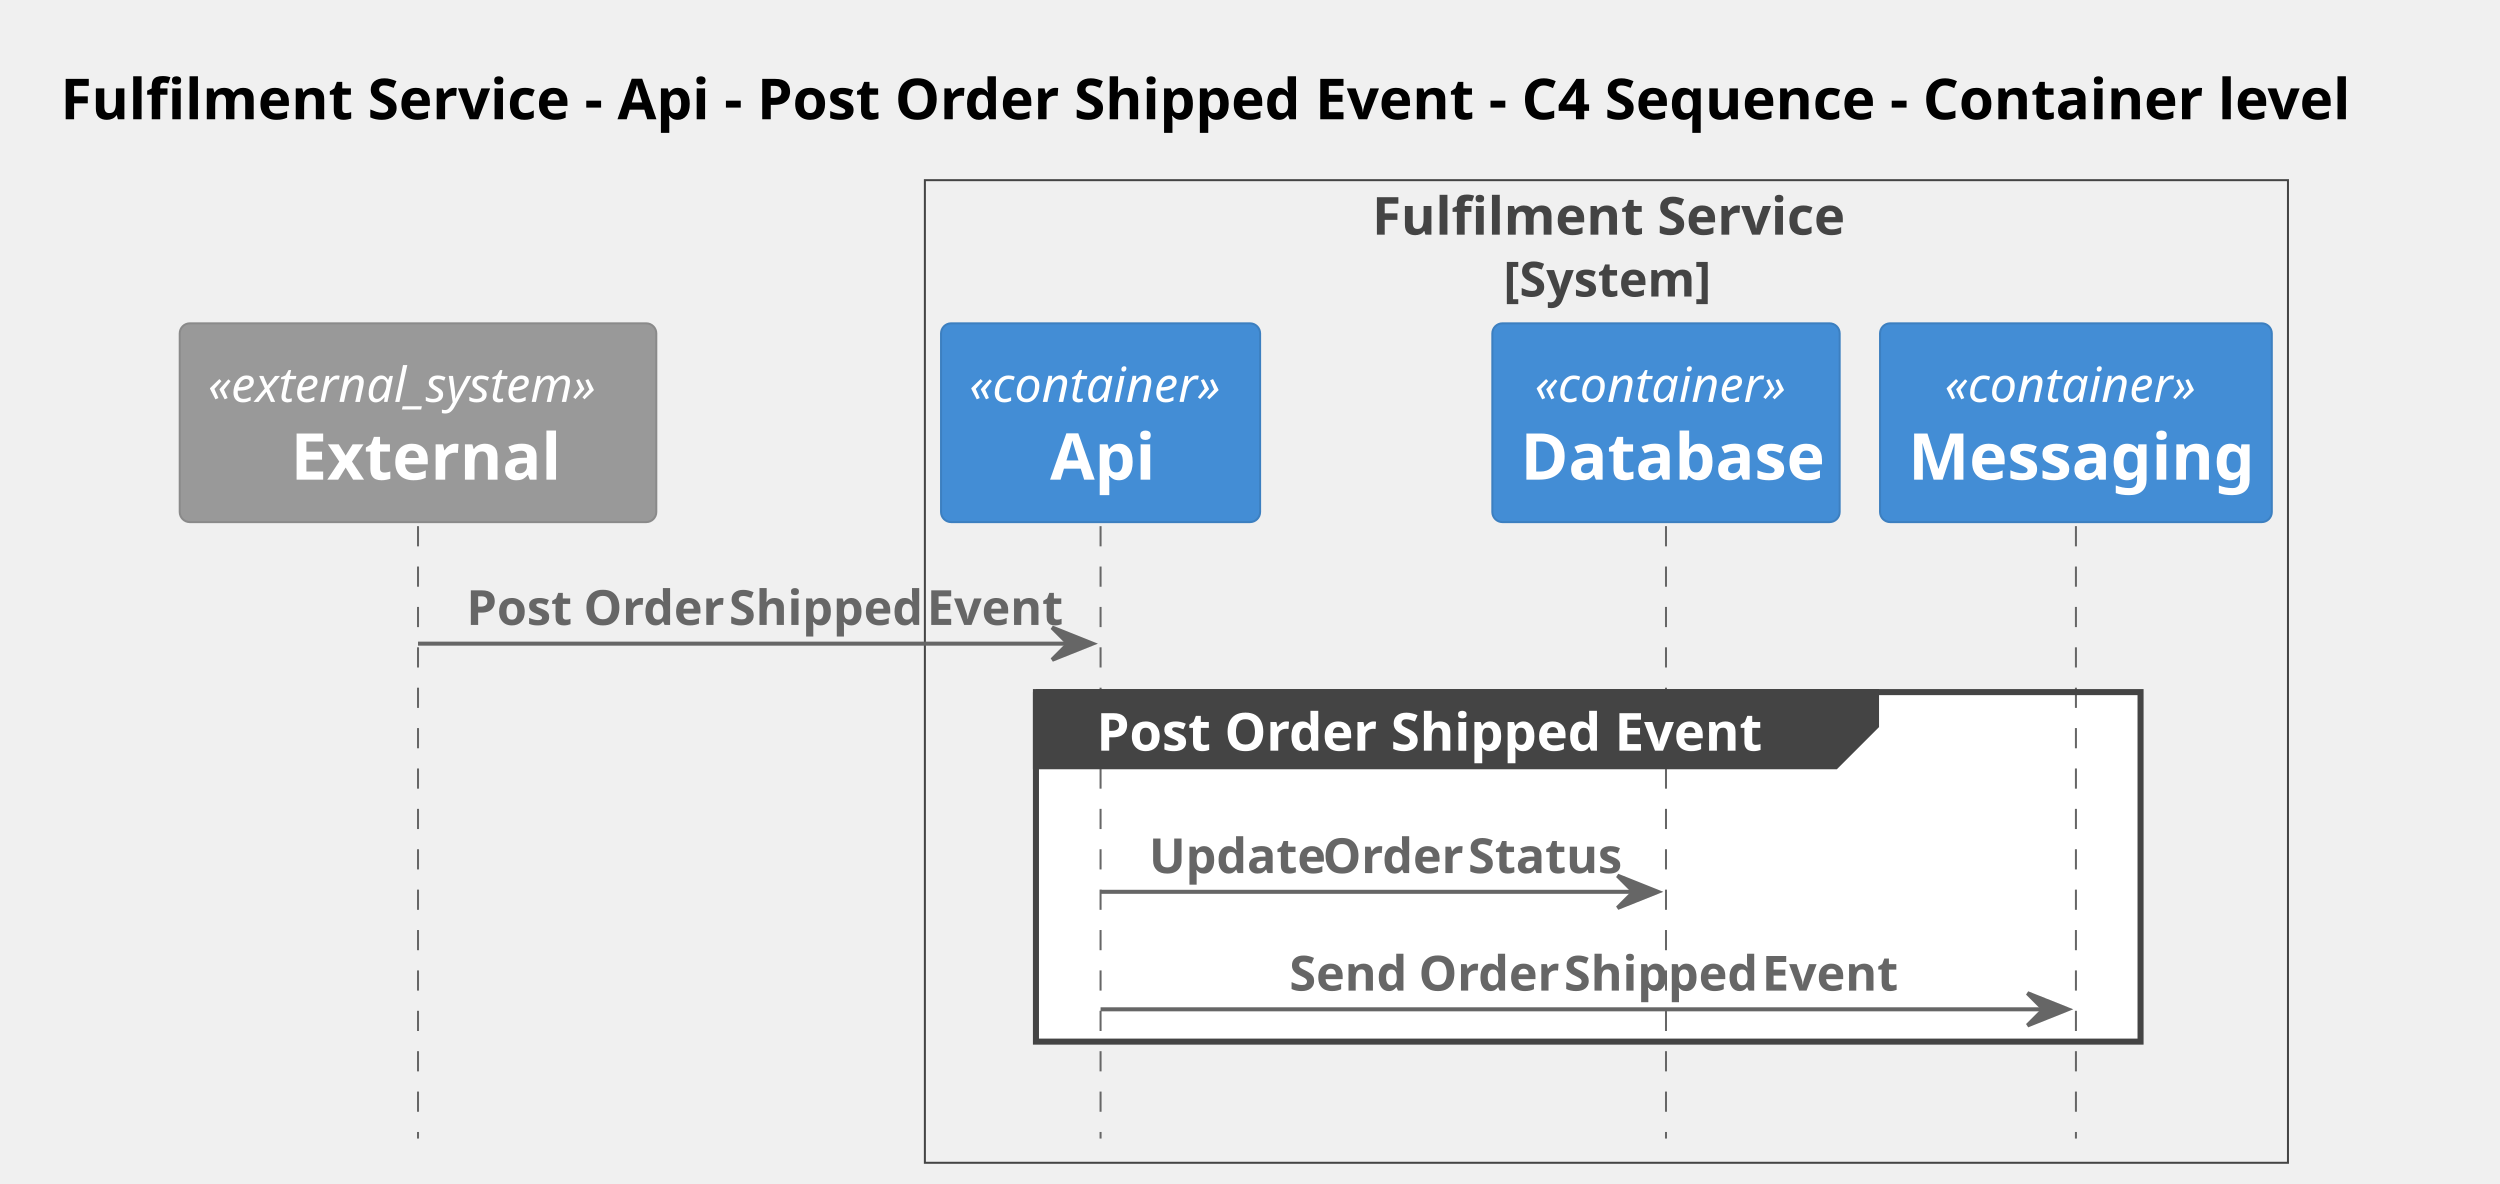
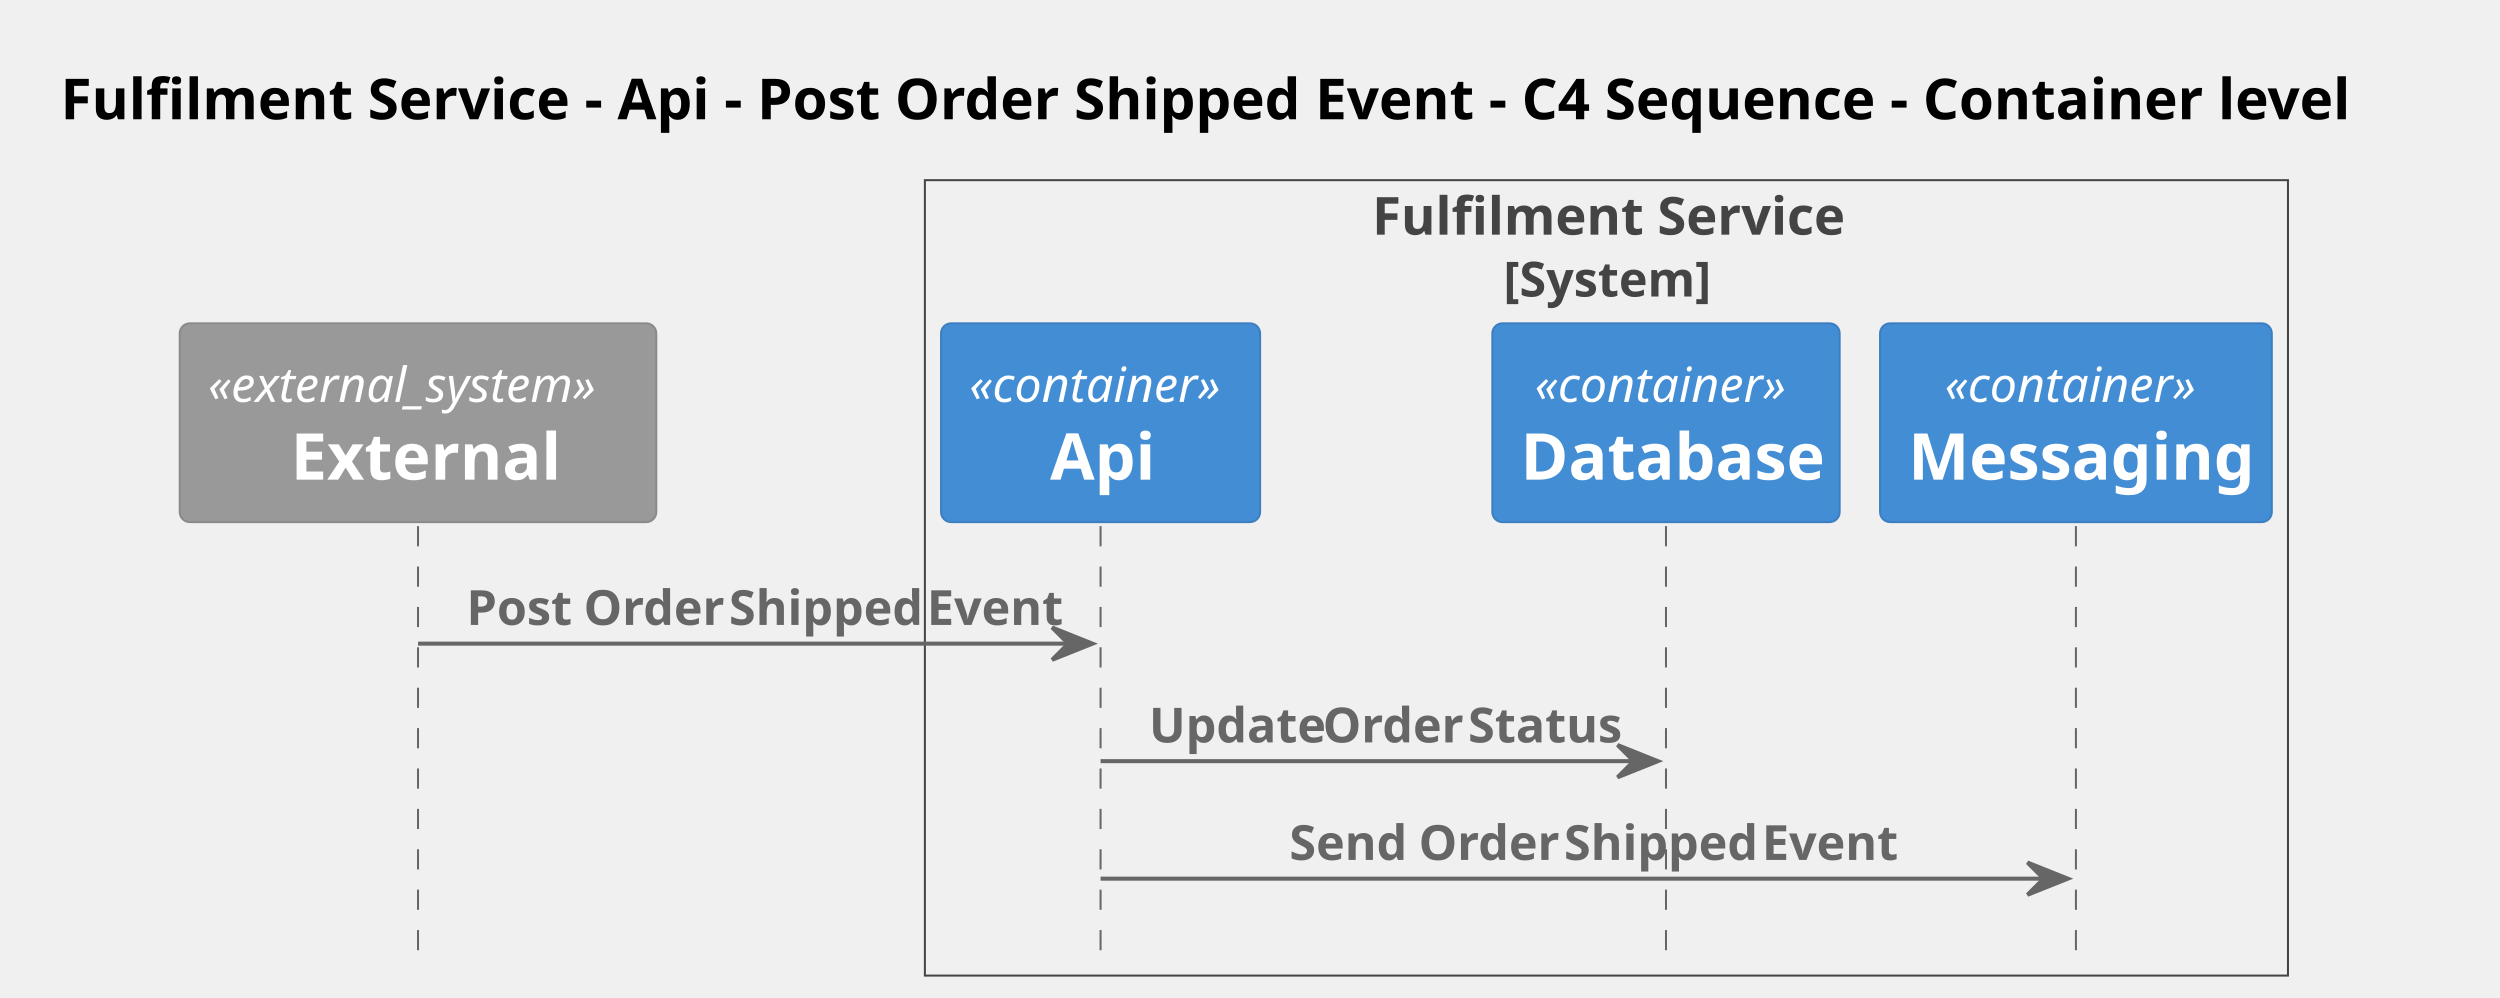
- <svg xmlns="http://www.w3.org/2000/svg" contentStyleType="text/css" height="293px" preserveAspectRatio="none" style="width:619px;height:293px;background:#FFFFFF;" version="1.1" viewBox="0 0 619 293" width="619px" zoomAndPan="magnify">
+ <svg xmlns="http://www.w3.org/2000/svg" contentStyleType="text/css" height="247px" preserveAspectRatio="none" style="width:619px;height:247px;background:#FFFFFF;" version="1.1" viewBox="0 0 619 247" width="619px" zoomAndPan="magnify">
  <defs />
  <g>
-     <rect fill="none" height="243.297" style="stroke:#444444;stroke-width:0.5;" width="337.5" x="229" y="44.609" />
+     <rect fill="none" height="196.945" style="stroke:#444444;stroke-width:0.5;" width="337.5" x="229" y="44.609" />
    <text fill="#444444" font-family="sans-serif" font-size="13" font-weight="bold" lengthAdjust="spacing" textLength="116" x="339.75" y="58.105">Fulfilment Service</text>
    <text fill="#444444" font-family="sans-serif" font-size="12" font-weight="bold" lengthAdjust="spacing" textLength="51" x="372.25" y="73.418">[System]</text>
    <text fill="#000000" font-family="sans-serif" font-size="14" font-weight="bold" lengthAdjust="spacing" textLength="586" x="15" y="29.533">Fulfilment Service - Api - Post Order Shipped Event - C4 Sequence - Container level</text>
-     <rect fill="#FFFFFF" height="86.539" style="stroke:#FFFFFF;stroke-width:1.0;" width="273.5" x="256.5" y="171.367" />
-     <line style="stroke:#666666;stroke-width:0.5;stroke-dasharray:5.0,5.0;" x1="103.5" x2="103.5" y1="130.273" y2="281.906" />
-     <line style="stroke:#666666;stroke-width:0.5;stroke-dasharray:5.0,5.0;" x1="272.5" x2="272.5" y1="130.273" y2="281.906" />
-     <line style="stroke:#666666;stroke-width:0.5;stroke-dasharray:5.0,5.0;" x1="412.5" x2="412.5" y1="130.273" y2="281.906" />
-     <line style="stroke:#666666;stroke-width:0.5;stroke-dasharray:5.0,5.0;" x1="514" x2="514" y1="130.273" y2="281.906" />
+     <line style="stroke:#666666;stroke-width:0.5;stroke-dasharray:5.0,5.0;" x1="103.5" x2="103.5" y1="130.273" y2="235.555" />
+     <line style="stroke:#666666;stroke-width:0.5;stroke-dasharray:5.0,5.0;" x1="272.5" x2="272.5" y1="130.273" y2="235.555" />
+     <line style="stroke:#666666;stroke-width:0.5;stroke-dasharray:5.0,5.0;" x1="412.5" x2="412.5" y1="130.273" y2="235.555" />
+     <line style="stroke:#666666;stroke-width:0.5;stroke-dasharray:5.0,5.0;" x1="514" x2="514" y1="130.273" y2="235.555" />
    <rect fill="#999999" height="49.219" rx="2.5" ry="2.5" style="stroke:#8A8A8A;stroke-width:0.5;" width="118" x="44.5" y="80.055" />
    <text fill="#FFFFFF" font-family="sans-serif" font-size="12" font-style="italic" lengthAdjust="spacing" textLength="104" x="51.5" y="99.512">«external_system»</text>
    <text fill="#FFFFFF" font-family="sans-serif" font-size="16" font-weight="bold" lengthAdjust="spacing" textLength="63" x="72" y="118.758">External</text>
    <rect fill="#438DD5" height="49.219" rx="2.5" ry="2.5" style="stroke:#3C7FC0;stroke-width:0.5;" width="79" x="233" y="80.055" />
    <text fill="#FFFFFF" font-family="sans-serif" font-size="12" font-style="italic" lengthAdjust="spacing" textLength="65" x="240" y="99.512">«container»</text>
    <text fill="#FFFFFF" font-family="sans-serif" font-size="16" font-weight="bold" lengthAdjust="spacing" textLength="25" x="260" y="118.758">Api</text>
    <rect fill="#438DD5" height="49.219" rx="2.5" ry="2.5" style="stroke:#3C7FC0;stroke-width:0.5;" width="86" x="369.5" y="80.055" />
    <text fill="#FFFFFF" font-family="sans-serif" font-size="12" font-style="italic" lengthAdjust="spacing" textLength="65" x="380" y="99.512">«container»</text>
    <text fill="#FFFFFF" font-family="sans-serif" font-size="16" font-weight="bold" lengthAdjust="spacing" textLength="72" x="376.5" y="118.758">Database</text>
    <rect fill="#438DD5" height="49.219" rx="2.5" ry="2.5" style="stroke:#3C7FC0;stroke-width:0.5;" width="97" x="465.5" y="80.055" />
    <text fill="#FFFFFF" font-family="sans-serif" font-size="12" font-style="italic" lengthAdjust="spacing" textLength="65" x="481.5" y="99.512">«container»</text>
    <text fill="#FFFFFF" font-family="sans-serif" font-size="16" font-weight="bold" lengthAdjust="spacing" textLength="83" x="472.5" y="118.758">Messaging</text>
    <polygon fill="#666666" points="260.5,155.367,270.5,159.367,260.5,163.367,264.5,159.367" style="stroke:#666666;stroke-width:1.0;" />
    <line style="stroke:#666666;stroke-width:1.0;" x1="103.5" x2="266.5" y1="159.367" y2="159.367" />
    <text fill="#666666" font-family="sans-serif" font-size="12" font-weight="bold" lengthAdjust="spacing" textLength="26" x="115.5" y="154.731">Post</text>
    <text fill="#666666" font-family="sans-serif" font-size="12" font-weight="bold" lengthAdjust="spacing" textLength="3" x="141.5" y="154.731"> </text>
    <text fill="#666666" font-family="sans-serif" font-size="12" font-weight="bold" lengthAdjust="spacing" textLength="33" x="144.5" y="154.731">Order</text>
    <text fill="#666666" font-family="sans-serif" font-size="12" font-weight="bold" lengthAdjust="spacing" textLength="3" x="177.5" y="154.731"> </text>
    <text fill="#666666" font-family="sans-serif" font-size="12" font-weight="bold" lengthAdjust="spacing" textLength="46" x="180.5" y="154.731">Shipped</text>
    <text fill="#666666" font-family="sans-serif" font-size="12" font-weight="bold" lengthAdjust="spacing" textLength="3" x="226.5" y="154.731"> </text>
    <text fill="#666666" font-family="sans-serif" font-size="12" font-weight="bold" lengthAdjust="spacing" textLength="31" x="229.5" y="154.731">Event</text>
-     <path d="M256.5,171.367 L464.5,171.367 L464.5,179.719 L454.5,189.719 L256.5,189.719 L256.5,171.367 " fill="#444444" style="stroke:#444444;stroke-width:1.5;" />
-     <rect fill="none" height="86.539" style="stroke:#444444;stroke-width:1.5;" width="273.5" x="256.5" y="171.367" />
-     <text fill="#FFFFFF" font-family="sans-serif" font-size="13" font-weight="bold" lengthAdjust="spacing" textLength="163" x="271.5" y="185.862">Post Order Shipped Event</text>
-     <polygon fill="#666666" points="400.5,216.812,410.5,220.812,400.5,224.812,404.5,220.812" style="stroke:#666666;stroke-width:1.0;" />
-     <line style="stroke:#666666;stroke-width:1.0;" x1="272.5" x2="406.5" y1="220.812" y2="220.812" />
-     <text fill="#666666" font-family="sans-serif" font-size="12" font-weight="bold" lengthAdjust="spacing" textLength="40" x="284.5" y="216.176">Update</text>
-     <text fill="#666666" font-family="sans-serif" font-size="12" font-weight="bold" lengthAdjust="spacing" textLength="3" x="324.5" y="216.176"> </text>
-     <text fill="#666666" font-family="sans-serif" font-size="12" font-weight="bold" lengthAdjust="spacing" textLength="33" x="327.5" y="216.176">Order</text>
-     <text fill="#666666" font-family="sans-serif" font-size="12" font-weight="bold" lengthAdjust="spacing" textLength="3" x="360.5" y="216.176"> </text>
-     <text fill="#666666" font-family="sans-serif" font-size="12" font-weight="bold" lengthAdjust="spacing" textLength="37" x="363.5" y="216.176">Status</text>
-     <polygon fill="#666666" points="502,245.906,512,249.906,502,253.906,506,249.906" style="stroke:#666666;stroke-width:1.0;" />
-     <line style="stroke:#666666;stroke-width:1.0;" x1="272.5" x2="508" y1="249.906" y2="249.906" />
-     <text fill="#666666" font-family="sans-serif" font-size="12" font-weight="bold" lengthAdjust="spacing" textLength="29" x="319.25" y="245.269">Send</text>
-     <text fill="#666666" font-family="sans-serif" font-size="12" font-weight="bold" lengthAdjust="spacing" textLength="3" x="348.25" y="245.269"> </text>
-     <text fill="#666666" font-family="sans-serif" font-size="12" font-weight="bold" lengthAdjust="spacing" textLength="33" x="351.25" y="245.269">Order</text>
-     <text fill="#666666" font-family="sans-serif" font-size="12" font-weight="bold" lengthAdjust="spacing" textLength="3" x="384.25" y="245.269"> </text>
-     <text fill="#666666" font-family="sans-serif" font-size="12" font-weight="bold" lengthAdjust="spacing" textLength="46" x="387.25" y="245.269">Shipped</text>
-     <text fill="#666666" font-family="sans-serif" font-size="12" font-weight="bold" lengthAdjust="spacing" textLength="3" x="433.25" y="245.269"> </text>
-     <text fill="#666666" font-family="sans-serif" font-size="12" font-weight="bold" lengthAdjust="spacing" textLength="31" x="436.25" y="245.269">Event</text>
+     <polygon fill="#666666" points="400.5,184.461,410.5,188.461,400.5,192.461,404.5,188.461" style="stroke:#666666;stroke-width:1.0;" />
+     <line style="stroke:#666666;stroke-width:1.0;" x1="272.5" x2="406.5" y1="188.461" y2="188.461" />
+     <text fill="#666666" font-family="sans-serif" font-size="12" font-weight="bold" lengthAdjust="spacing" textLength="40" x="284.5" y="183.824">Update</text>
+     <text fill="#666666" font-family="sans-serif" font-size="12" font-weight="bold" lengthAdjust="spacing" textLength="3" x="324.5" y="183.824"> </text>
+     <text fill="#666666" font-family="sans-serif" font-size="12" font-weight="bold" lengthAdjust="spacing" textLength="33" x="327.5" y="183.824">Order</text>
+     <text fill="#666666" font-family="sans-serif" font-size="12" font-weight="bold" lengthAdjust="spacing" textLength="3" x="360.5" y="183.824"> </text>
+     <text fill="#666666" font-family="sans-serif" font-size="12" font-weight="bold" lengthAdjust="spacing" textLength="37" x="363.5" y="183.824">Status</text>
+     <polygon fill="#666666" points="502,213.555,512,217.555,502,221.555,506,217.555" style="stroke:#666666;stroke-width:1.0;" />
+     <line style="stroke:#666666;stroke-width:1.0;" x1="272.5" x2="508" y1="217.555" y2="217.555" />
+     <text fill="#666666" font-family="sans-serif" font-size="12" font-weight="bold" lengthAdjust="spacing" textLength="29" x="319.25" y="212.918">Send</text>
+     <text fill="#666666" font-family="sans-serif" font-size="12" font-weight="bold" lengthAdjust="spacing" textLength="3" x="348.25" y="212.918"> </text>
+     <text fill="#666666" font-family="sans-serif" font-size="12" font-weight="bold" lengthAdjust="spacing" textLength="33" x="351.25" y="212.918">Order</text>
+     <text fill="#666666" font-family="sans-serif" font-size="12" font-weight="bold" lengthAdjust="spacing" textLength="3" x="384.25" y="212.918"> </text>
+     <text fill="#666666" font-family="sans-serif" font-size="12" font-weight="bold" lengthAdjust="spacing" textLength="46" x="387.25" y="212.918">Shipped</text>
+     <text fill="#666666" font-family="sans-serif" font-size="12" font-weight="bold" lengthAdjust="spacing" textLength="3" x="433.25" y="212.918"> </text>
+     <text fill="#666666" font-family="sans-serif" font-size="12" font-weight="bold" lengthAdjust="spacing" textLength="31" x="436.25" y="212.918">Event</text>
  </g>
</svg>
